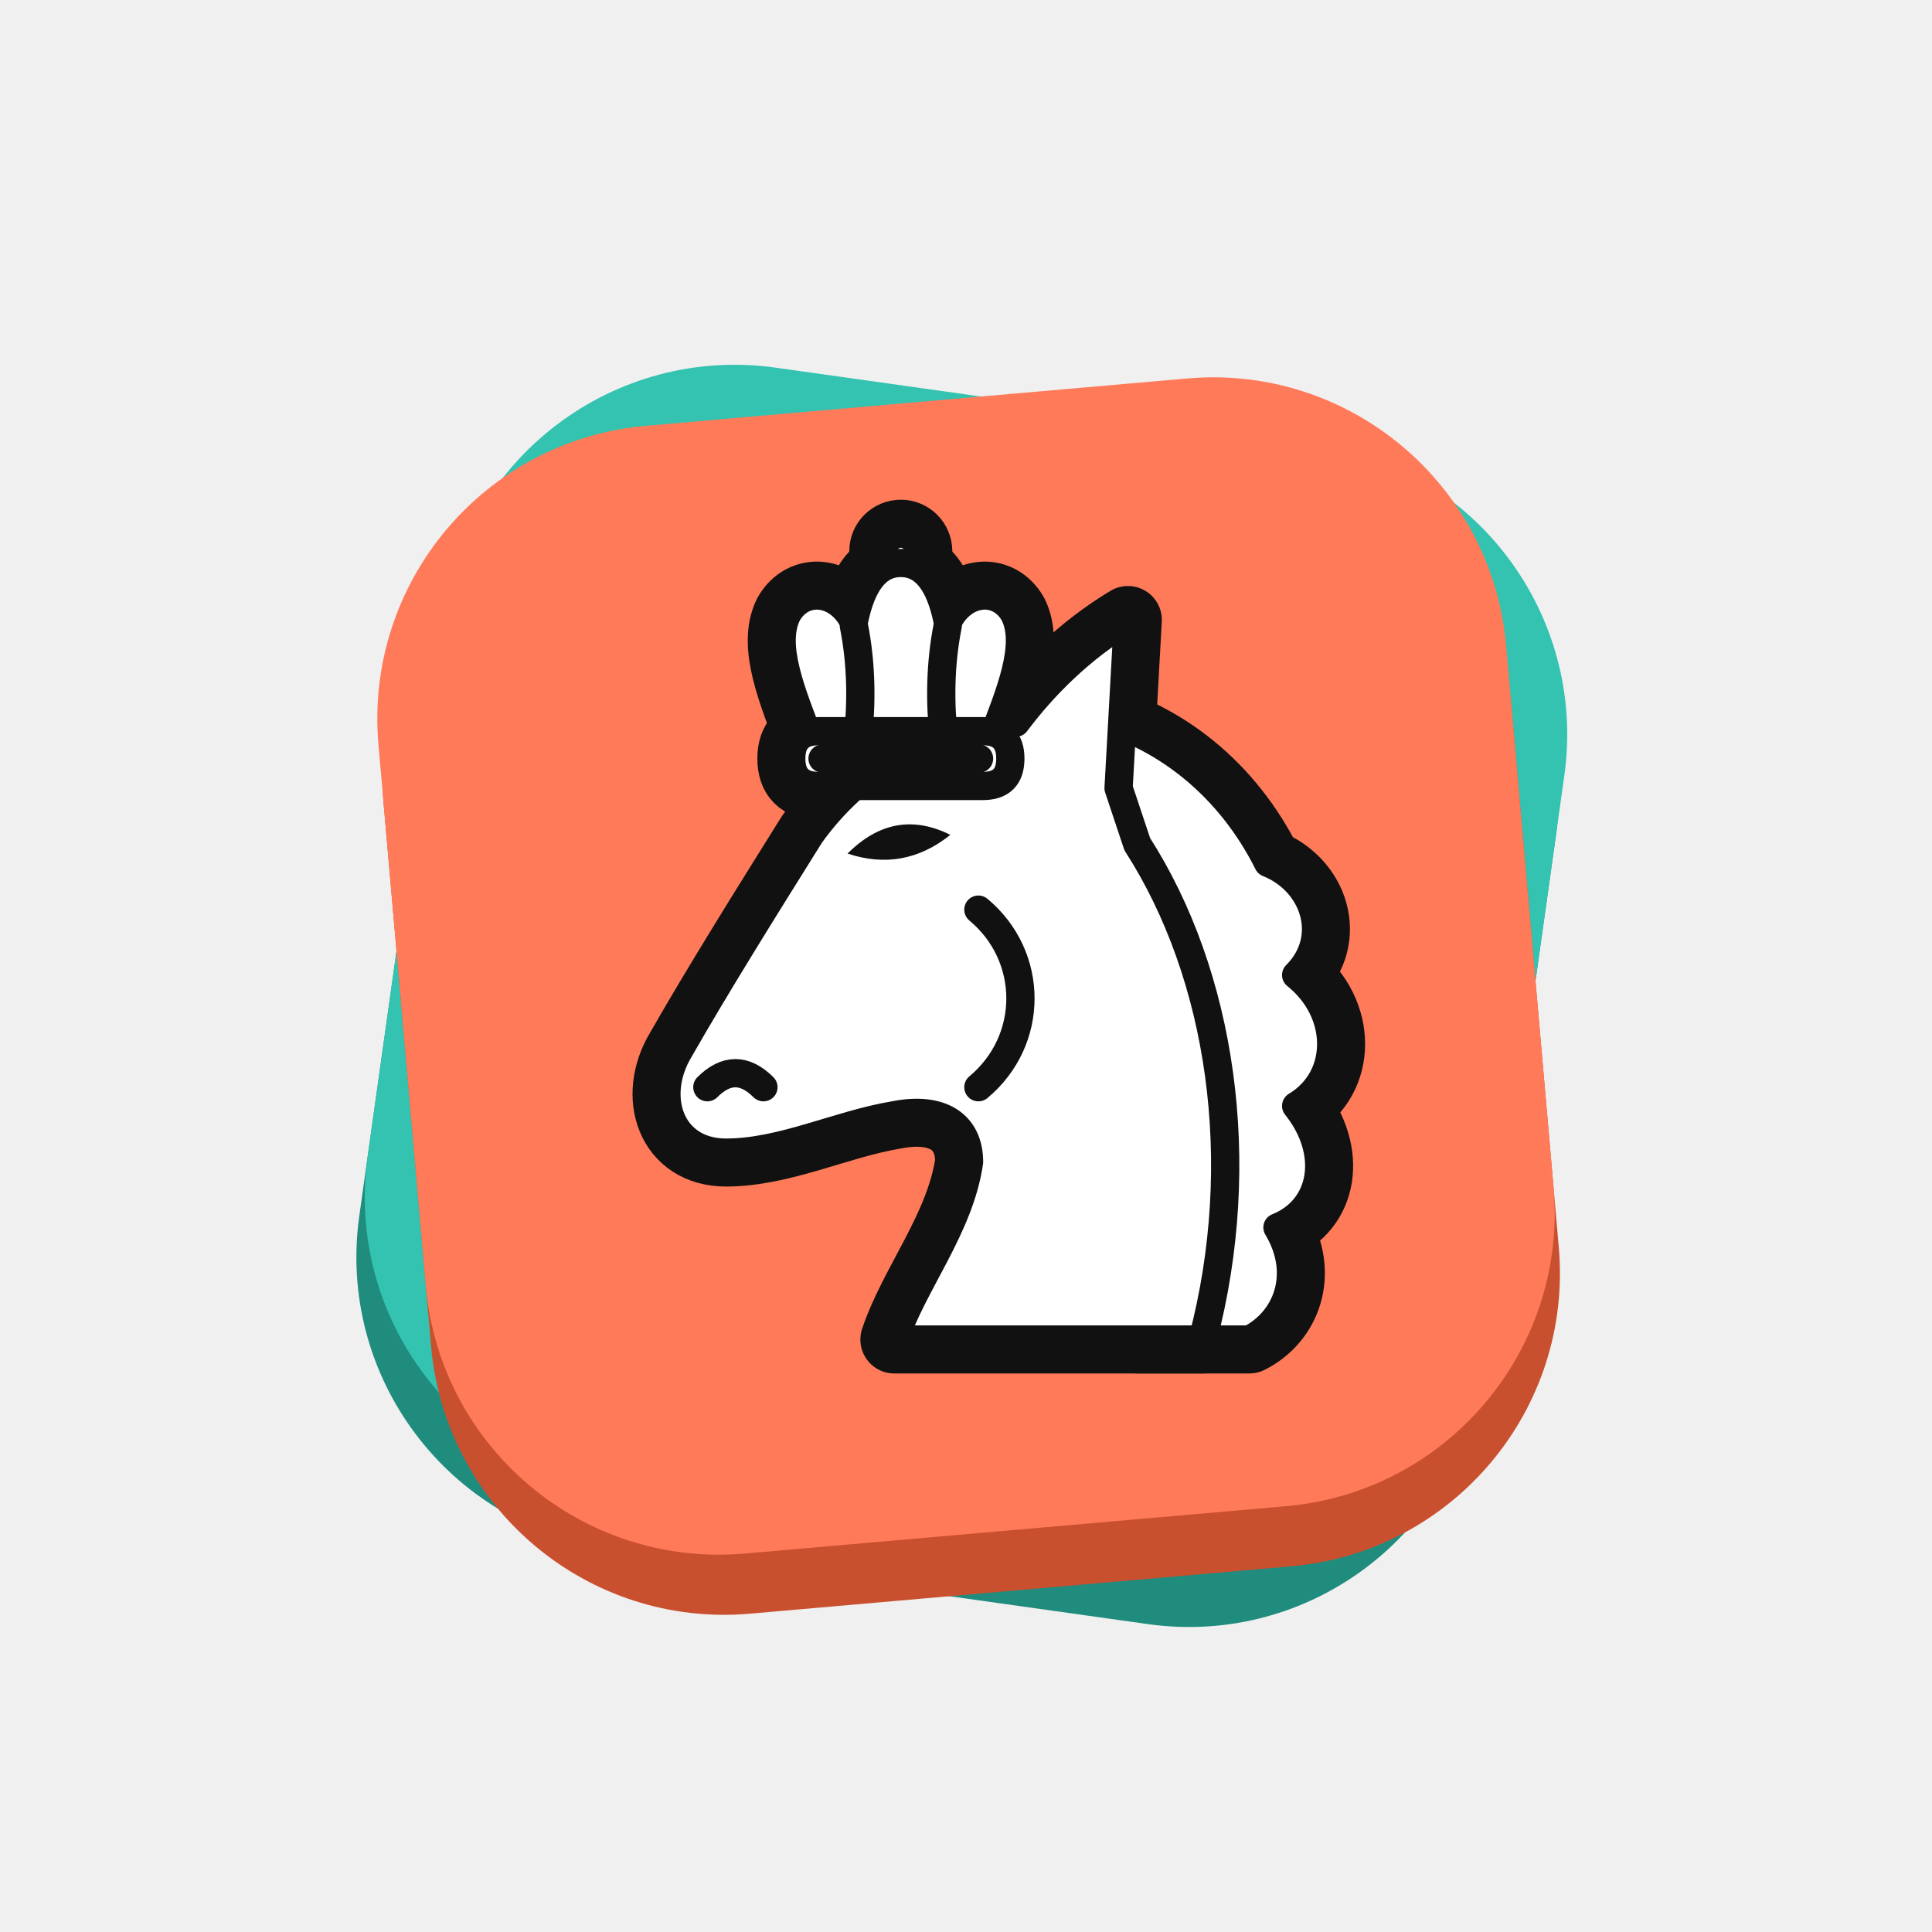
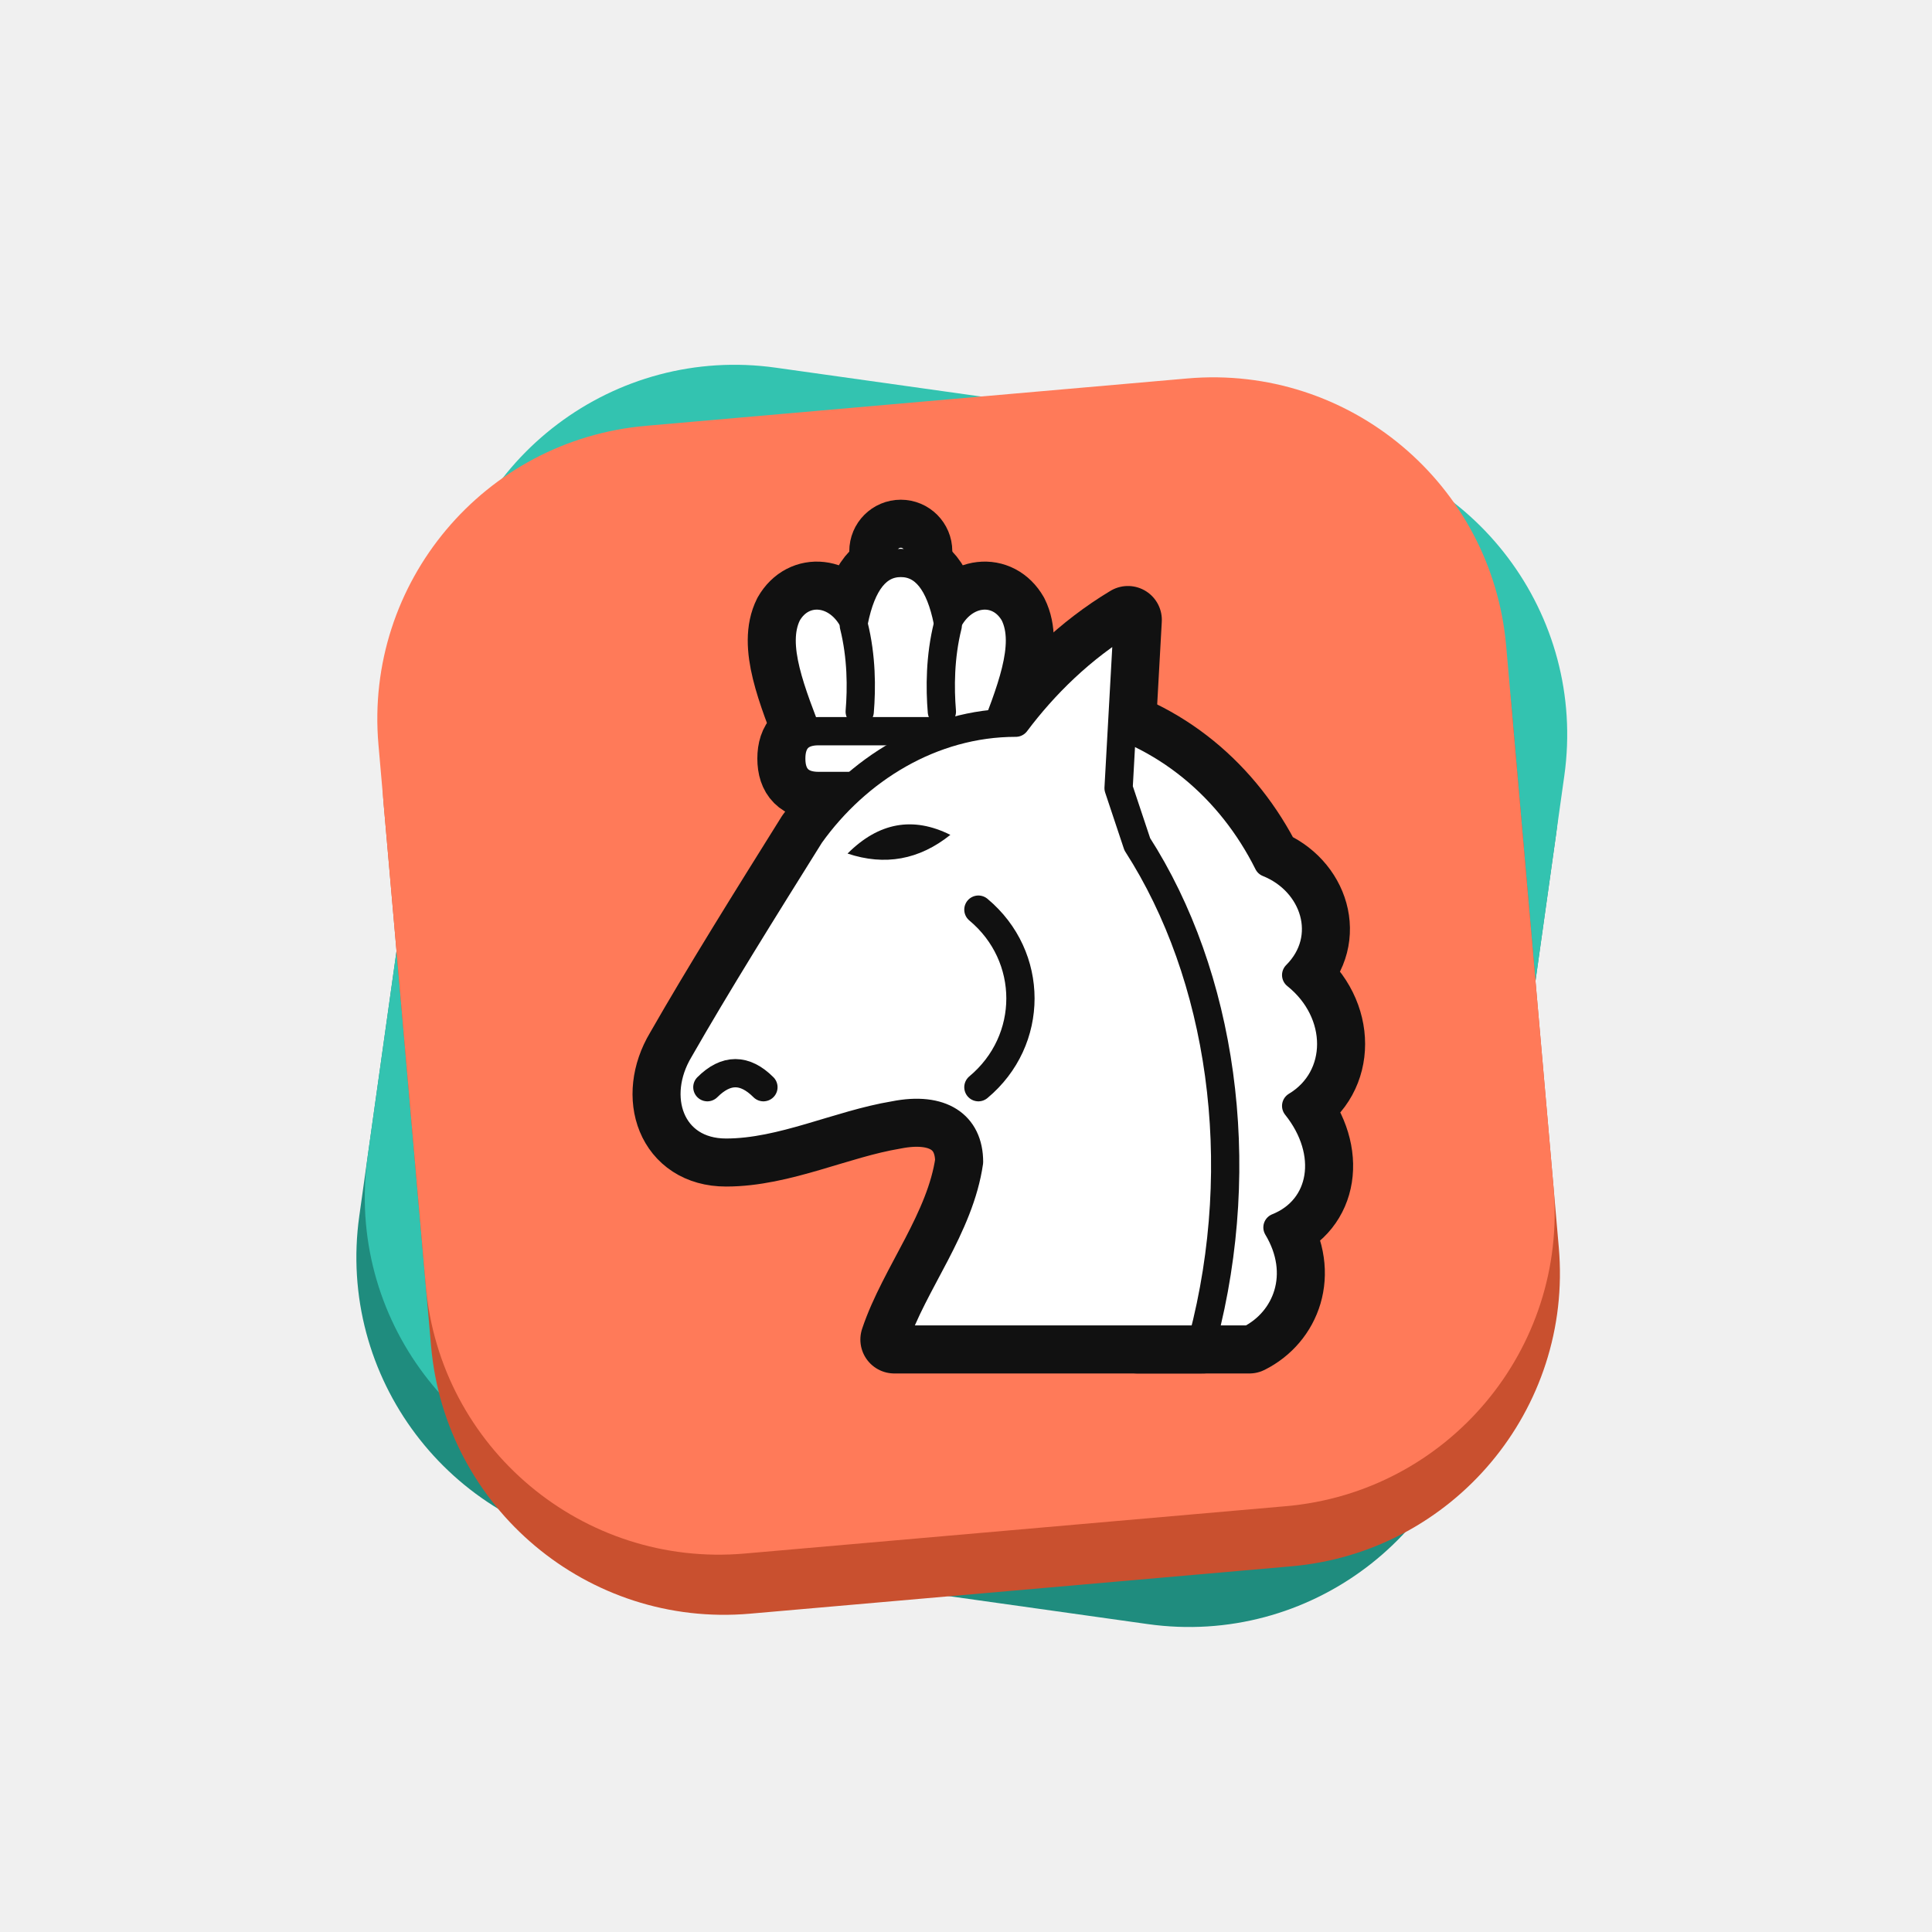
<svg xmlns="http://www.w3.org/2000/svg" viewBox="0 0 512 512">
  <g transform="rotate(8 256 256)">
    <rect x="106" y="122" width="300" height="300" rx="78" fill="#1f8c7e" />
    <rect x="106" y="106" width="300" height="300" rx="78" fill="#33c3b0" />
  </g>
  <g transform="rotate(-5 256 256)">
    <rect x="106" y="122" width="300" height="300" rx="78" fill="#c9502f" />
    <rect x="106" y="106" width="300" height="300" rx="78" fill="#ff7a59" />
  </g>
  <g transform="translate(112 100) scale(2.88)">
    <g fill="#111" stroke="#111" stroke-width="6.24" stroke-linejoin="round">
      <path d="M60 22C69 24 76 30 80 38C85 40 87 46 83 50C88 54 88 61 83 64C87 69 86 75 81 77C84 82 82 87 78 89H66L62 30Z" transform="translate(9 12) scale(0.86)" stroke-width="7.256" />
-       <path d="M73 89C78 70 75 50 66 36L64 30L65 12C60 15 56 19 53 23C44 23 36 28 31 35C26 43 21 51 17 58C14 63 16 69 22 69C28 69 34 66 40 65C45 64 48 66 48 70C47 77 42 83 40 89Z" transform="translate(9 12) scale(0.86)" stroke-width="7.256" />
      <path d="M45.5 25a4.5 4.5 0 1 0 9 0a4.5 4.5 0 1 0 -9 0Z" transform="translate(26 7) scale(0.36)" stroke-width="17.333" />
      <path d="M27 74C22 61 17 49 21 41C25 34 34 35 38 43C40 33 44 28 50 28C56 28 60 33 62 43C66 35 75 34 79 41C83 49 78 61 73 74Z" transform="translate(26 7) scale(0.36)" stroke-width="17.333" />
      <path d="M29 71H71Q78 71 78 78V78Q78 85 71 85H29Q22 85 22 78V78Q22 71 29 71Z" transform="translate(26 7) scale(0.36)" stroke-width="17.333" />
+       <path d="M73 89C78 70 75 50 66 36L64 30L65 12C60 15 56 19 53 23C44 23 36 28 31 35C26 43 21 51 17 58C14 63 16 69 22 69C28 69 34 66 40 65C45 64 48 66 48 70C47 77 42 83 40 89Z" transform="translate(9 12) scale(0.86)" stroke-width="7.256" />
    </g>
    <g fill="#fff" stroke="#111" stroke-width="2.6" stroke-linejoin="round">
      <path d="M60 22C69 24 76 30 80 38C85 40 87 46 83 50C88 54 88 61 83 64C87 69 86 75 81 77C84 82 82 87 78 89H66L62 30Z" transform="translate(9 12) scale(0.86)" stroke-width="3.023" />
-       <path d="M73 89C78 70 75 50 66 36L64 30L65 12C60 15 56 19 53 23C44 23 36 28 31 35C26 43 21 51 17 58C14 63 16 69 22 69C28 69 34 66 40 65C45 64 48 66 48 70C47 77 42 83 40 89Z" transform="translate(9 12) scale(0.86)" stroke-width="3.023" />
      <path d="M45.5 25a4.5 4.5 0 1 0 9 0a4.5 4.5 0 1 0 -9 0Z" transform="translate(26 7) scale(0.36)" stroke-width="7.222" />
      <path d="M27 74C22 61 17 49 21 41C25 34 34 35 38 43C40 33 44 28 50 28C56 28 60 33 62 43C66 35 75 34 79 41C83 49 78 61 73 74Z" transform="translate(26 7) scale(0.36)" stroke-width="7.222" />
      <path d="M29 71H71Q78 71 78 78V78Q78 85 71 85H29Q22 85 22 78V78Q22 71 29 71Z" transform="translate(26 7) scale(0.36)" stroke-width="7.222" />
+       <path d="M73 89C78 70 75 50 66 36L64 30L65 12C60 15 56 19 53 23C44 23 36 28 31 35C26 43 21 51 17 58C14 63 16 69 22 69C28 69 34 66 40 65C45 64 48 66 48 70C47 77 42 83 40 89Z" transform="translate(9 12) scale(0.86)" stroke-width="3.023" />
    </g>
    <g fill="none" stroke="#111" stroke-width="2.6" stroke-linecap="round" stroke-linejoin="round">
+       <path d="M38 44C40 52 40 60 39.5 66" transform="translate(26 7) scale(0.36)" stroke-width="7.222" />
+       <path d="M62 44C60 52 60 60 60.5 66" transform="translate(26 7) scale(0.36)" stroke-width="7.222" />
      <path d="M35 37Q40 32 46 35Q41 39 35 37Z" transform="translate(9 12) scale(0.86)" stroke-width="3.023" fill="#111" stroke="none" />
      <path d="M20 62Q23 59 26 62" transform="translate(9 12) scale(0.86)" stroke-width="3.023" />
      <path d="M49 43C55 48 55 57 49 62" transform="translate(9 12) scale(0.86)" stroke-width="3.023" />
-       <path d="M38 44C40 54 40 64 39 73" transform="translate(26 7) scale(0.36)" stroke-width="7.222" />
-       <path d="M62 44C60 54 60 64 61 73" transform="translate(26 7) scale(0.36)" stroke-width="7.222" />
-       <path d="M30 78H70" transform="translate(26 7) scale(0.36)" stroke-width="7.222" />
    </g>
  </g>
</svg>
